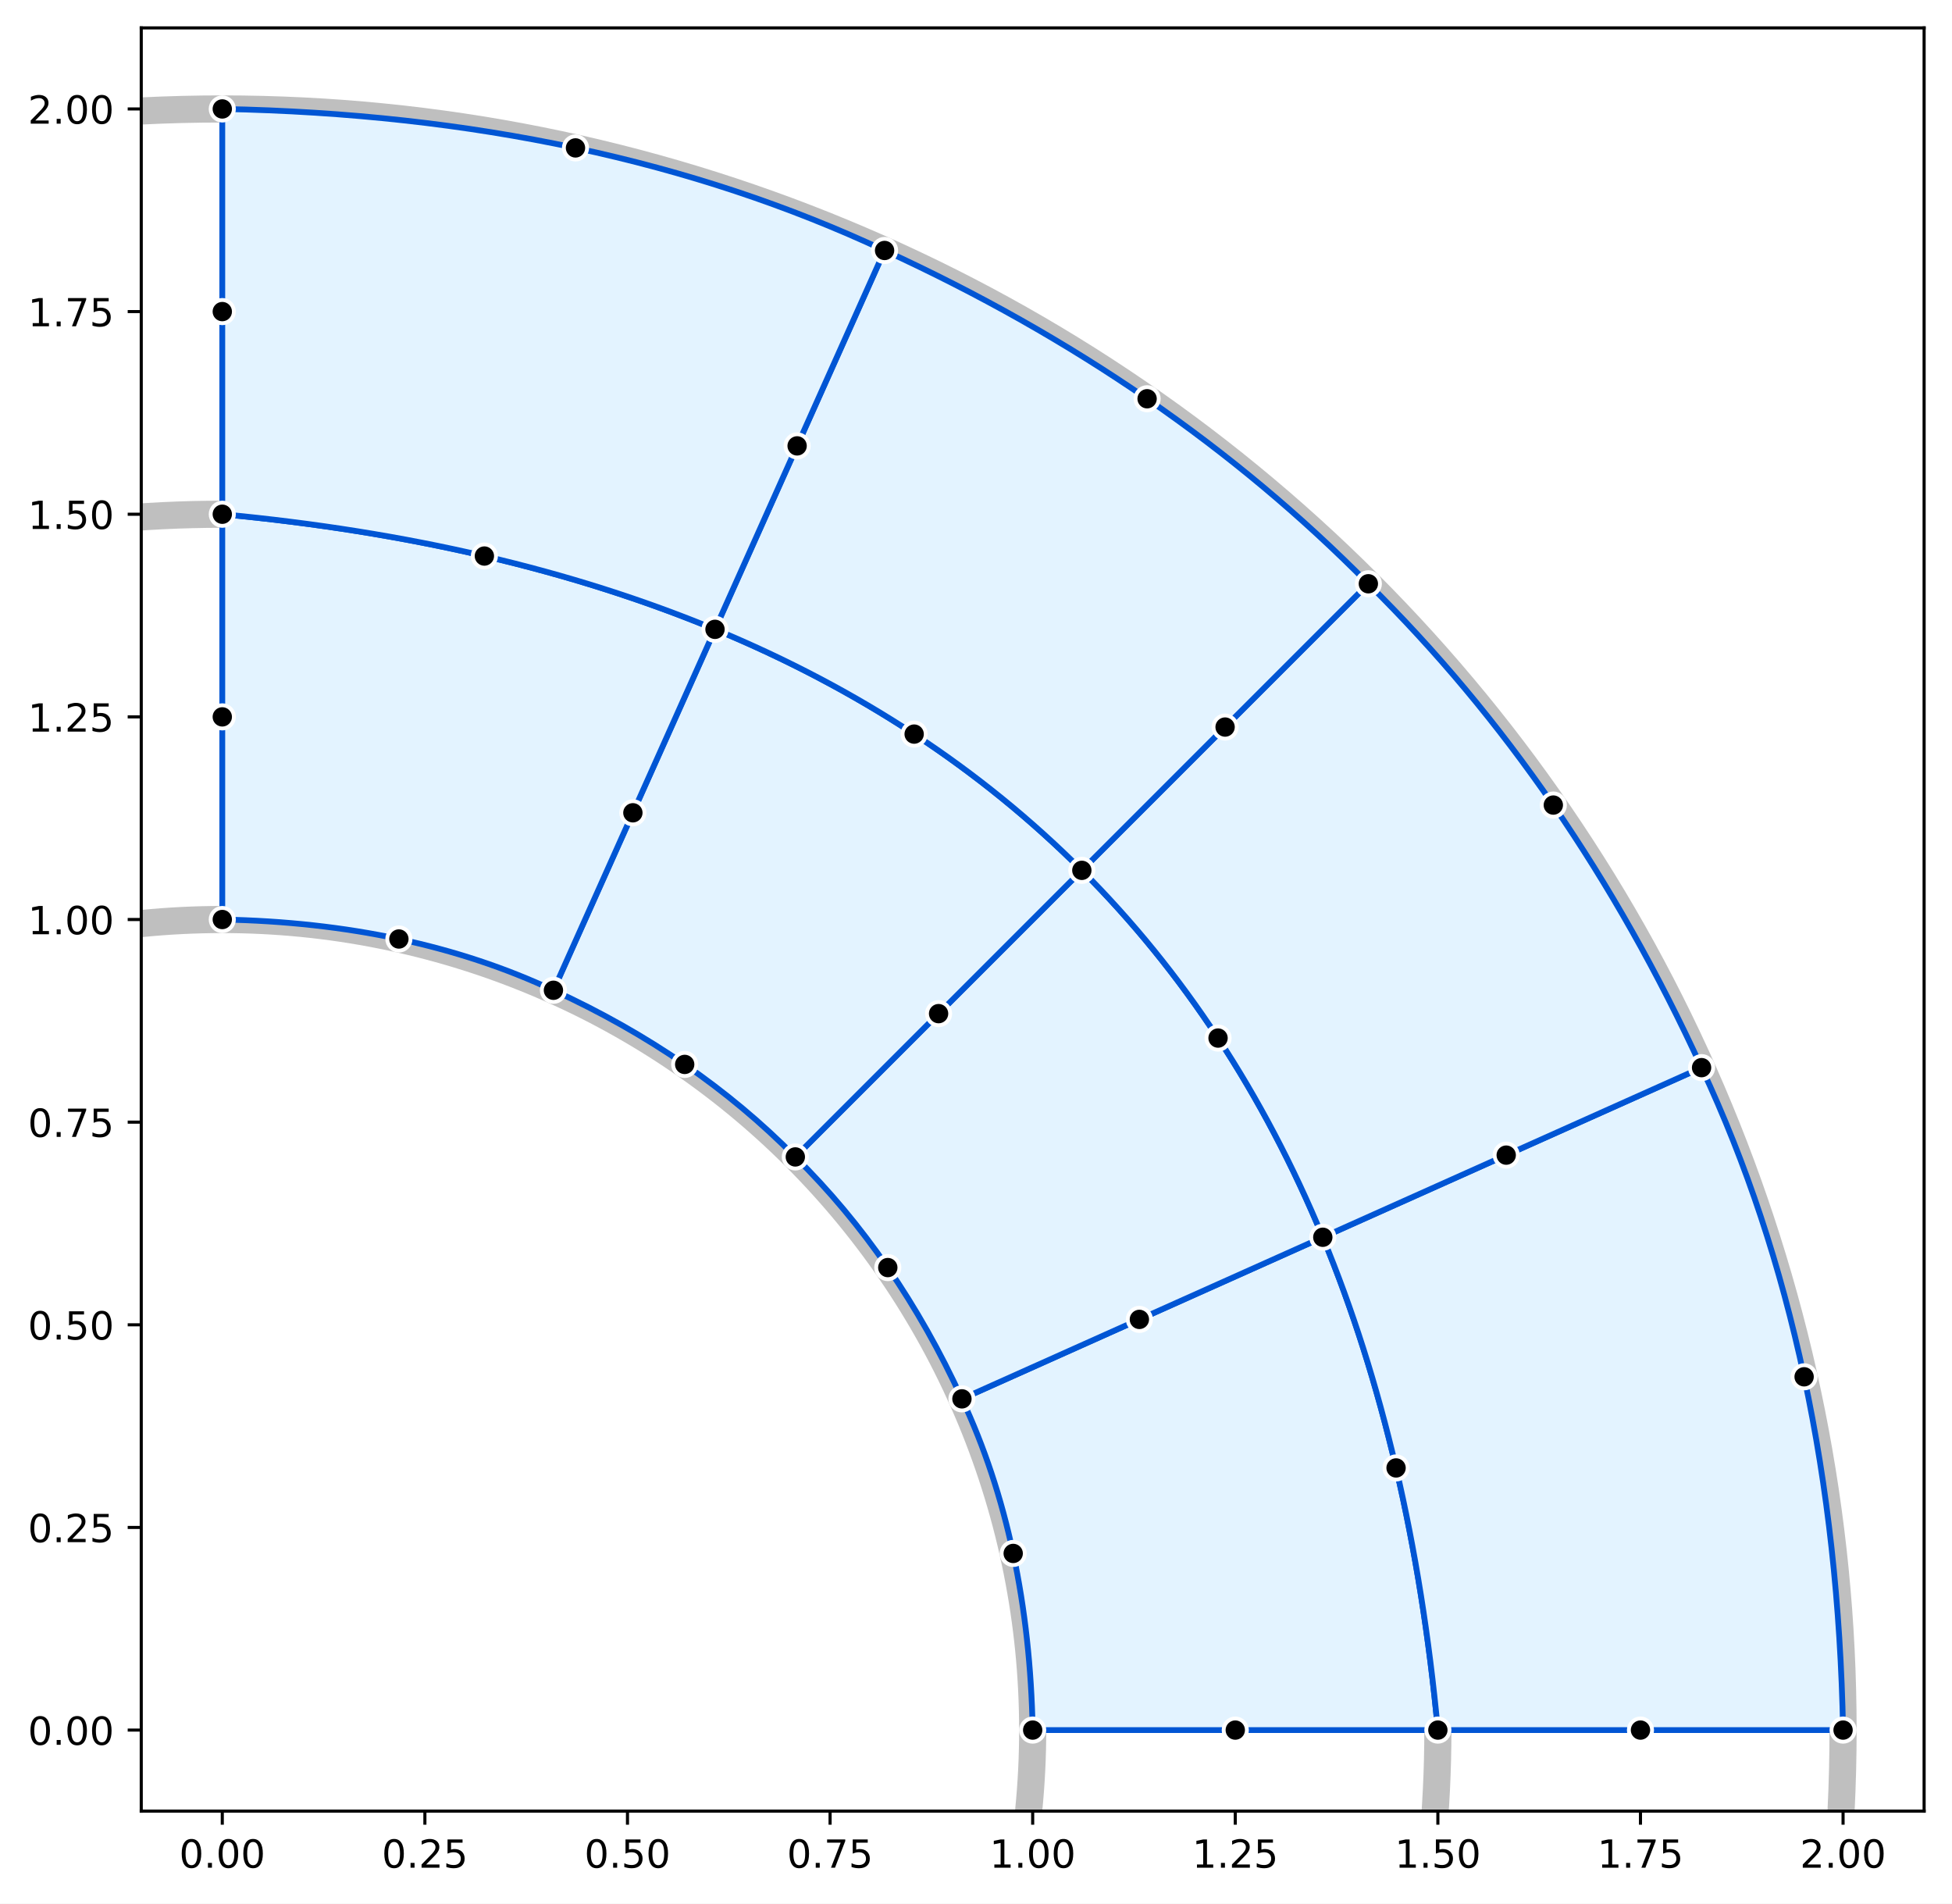
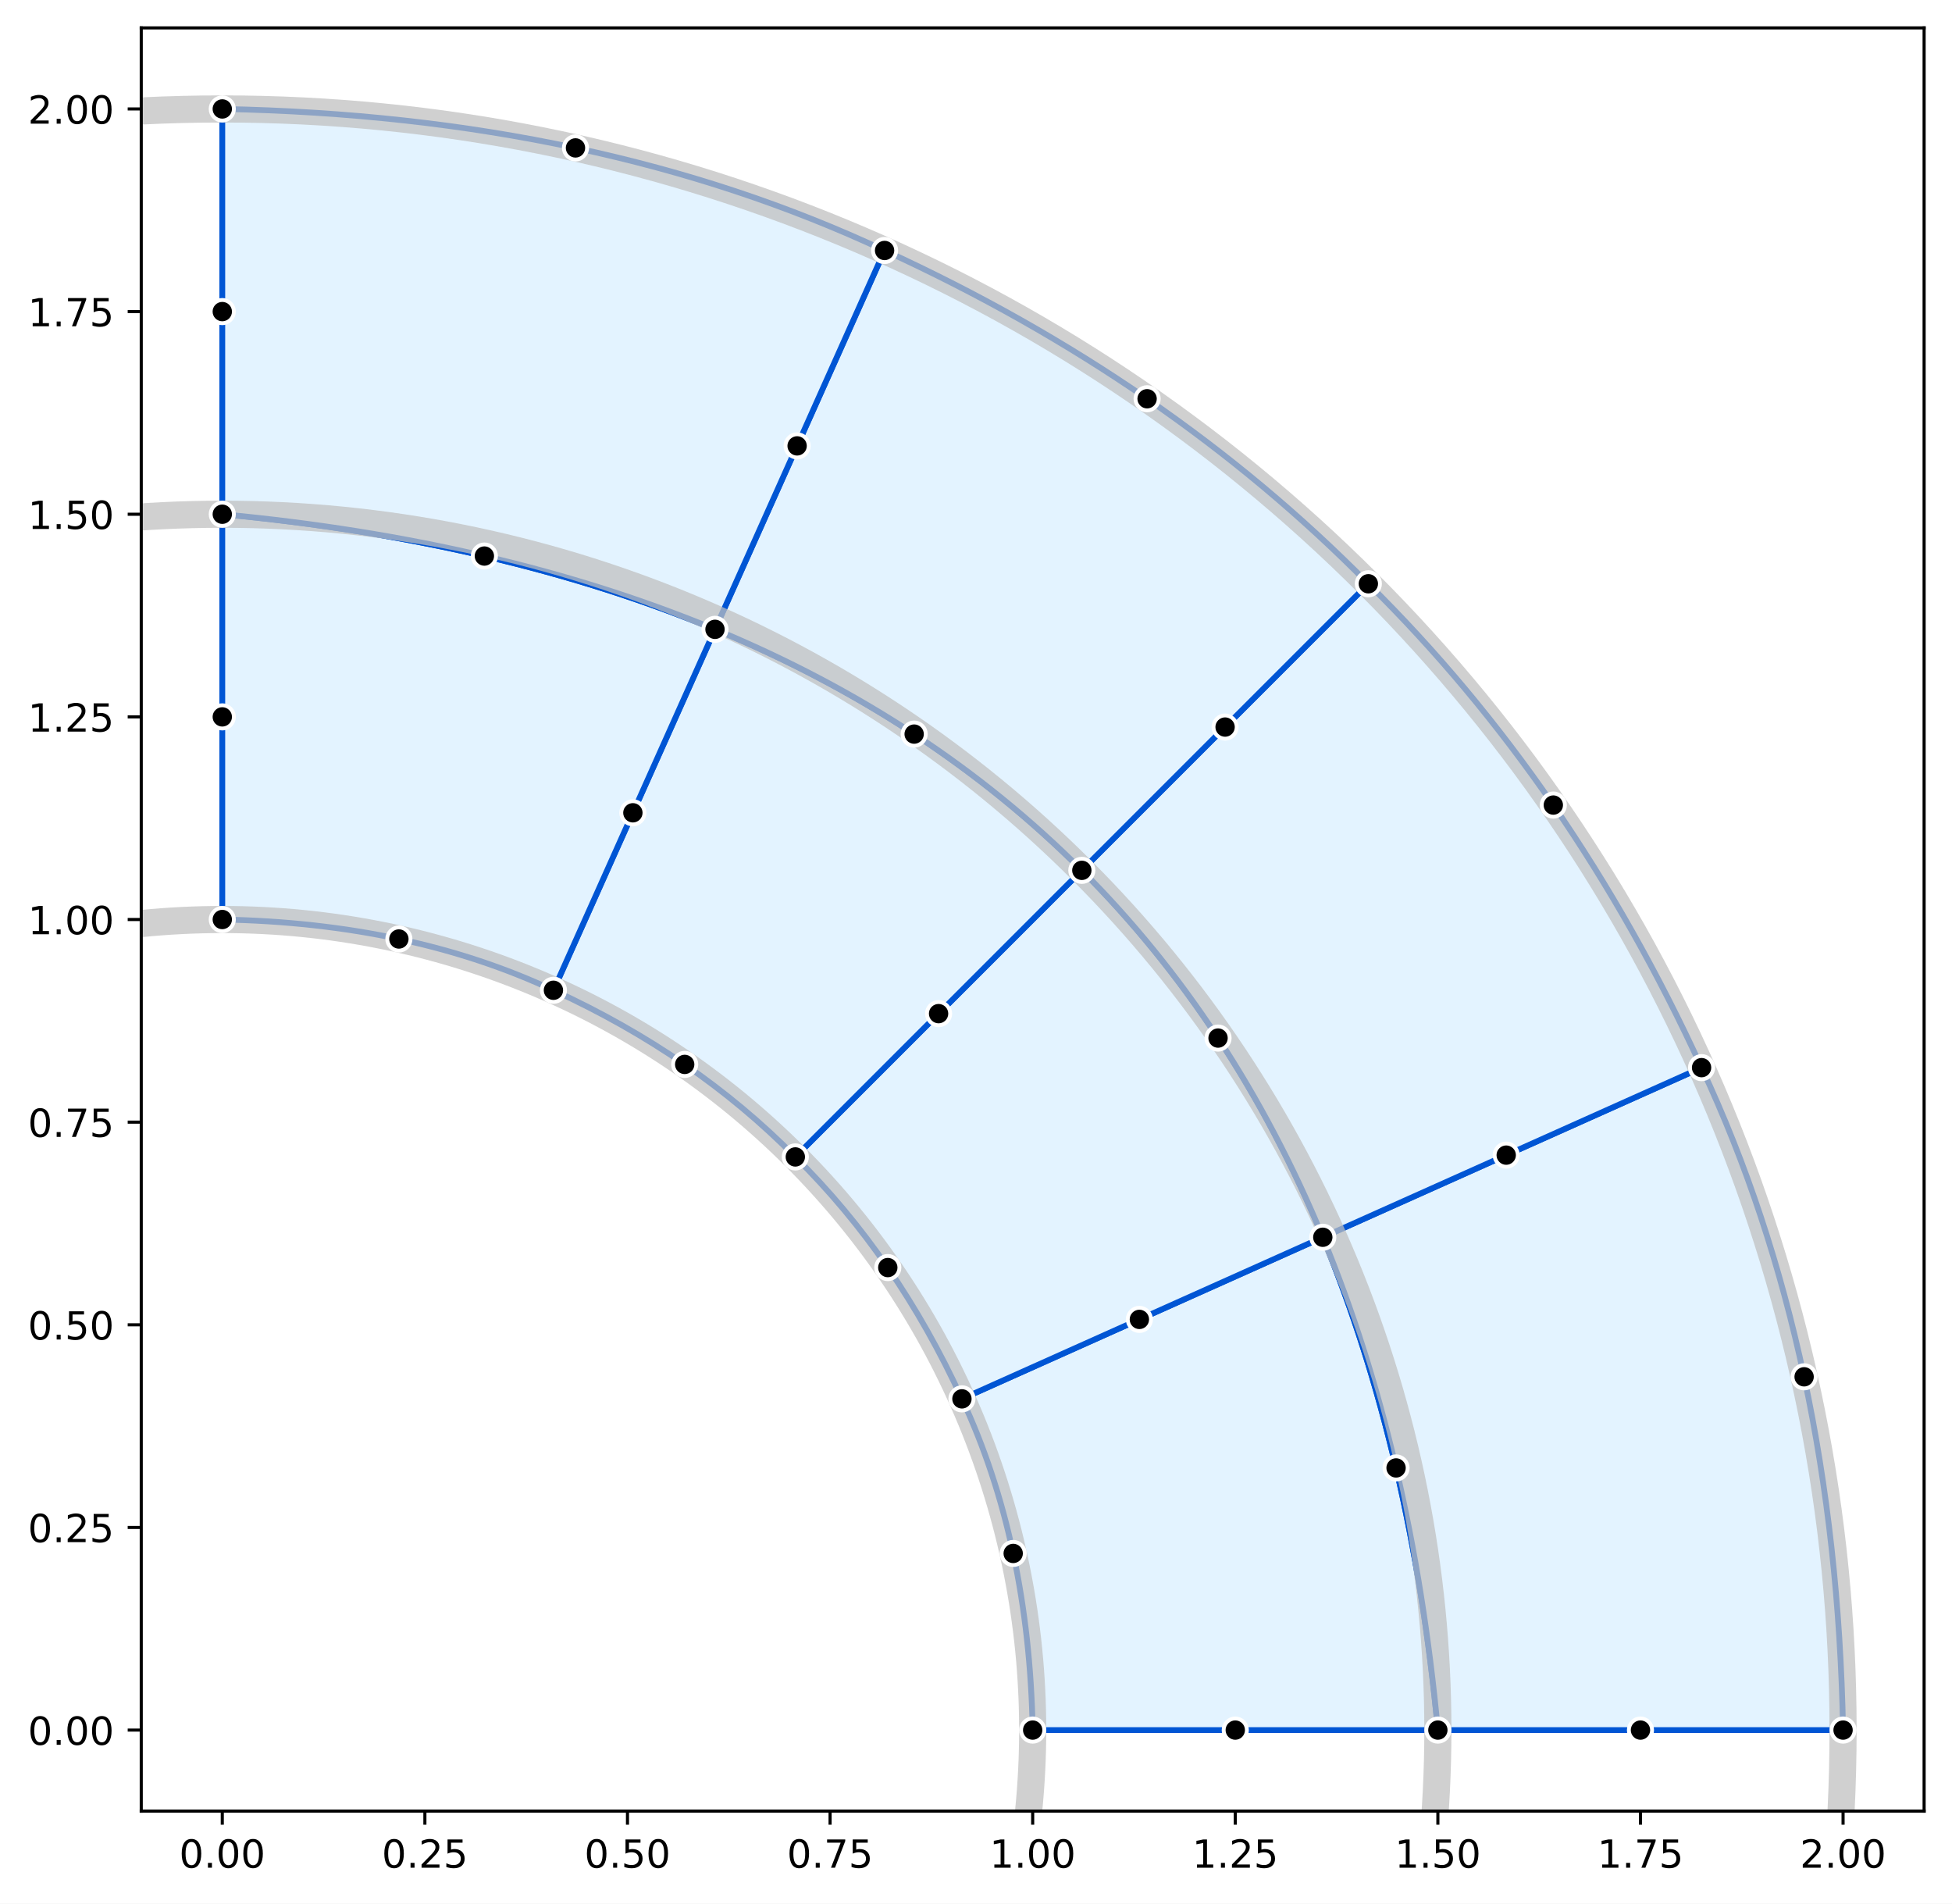
<svg xmlns="http://www.w3.org/2000/svg" xmlns:xlink="http://www.w3.org/1999/xlink" width="503.94pt" height="491.352pt" viewBox="0 0 503.94 491.352" version="1.1">
  <defs>
    <style type="text/css">*{stroke-linejoin: round; stroke-linecap: butt}</style>
  </defs>
  <g id="figure_1">
    <g id="patch_1">
      <path d="M 0 491.352  L 503.94 491.352  L 503.94 0  L 0 0  z " style="fill: #ffffff" />
    </g>
    <g id="axes_1">
      <g id="patch_2">
        <path d="M 36.466 467.474  L 496.74 467.474  L 496.74 7.2  L 36.466 7.2  z " style="fill: #ffffff" />
      </g>
      <g id="patch_3">
-         <path d="M 57.387 655.768  C 112.872 655.768 166.091 633.724 205.325 594.49  C 244.558 555.257 266.603 502.037 266.603 446.552  C 266.603 391.068 244.558 337.848 205.325 298.615  C 166.091 259.381 112.872 237.337 57.387 237.337  C 1.903 237.337 -51.317 259.381 -90.55 298.615  C -129.784 337.848 -151.828 391.068 -151.828 446.552  C -151.828 502.037 -129.784 555.257 -90.55 594.49  C -51.317 633.724 1.903 655.768 57.387 655.768  " clip-path="url(#p249258ccab)" style="fill: none; stroke: #bfbfbf; stroke-width: 7; stroke-linejoin: miter" />
+         <path d="M 266.603 446.552  Q 318.906 446.552 371.21 446.552  Q 364.48 374.827 341.501 319.35  Q 293.377 340.896 248.338 361.061  Q 265.678 398.113 266.603 446.552  " style="fill: #e3f3ff; stroke: #0055d4; stroke-width: 1.5; stroke-linejoin: miter" />
      </g>
      <g id="patch_4">
-         <path d="M 57.387 760.376  C 140.614 760.376 220.443 727.309 279.294 668.459  C 338.144 609.609 371.21 529.779 371.21 446.552  C 371.21 363.326 338.144 283.496 279.294 224.646  C 220.443 165.796 140.614 132.729 57.387 132.729  C -25.84 132.729 -105.669 165.796 -164.519 224.646  C -223.37 283.496 -256.436 363.326 -256.436 446.552  C -256.436 529.779 -223.37 609.609 -164.519 668.459  C -105.669 727.309 -25.84 760.376 57.387 760.376  " clip-path="url(#p249258ccab)" style="fill: none; stroke: #bfbfbf; stroke-width: 7; stroke-linejoin: miter" />
+         <path d="M 371.21 446.552  Q 423.514 446.552 475.818 446.552  Q 473.97 349.674 439.289 275.569  Q 387.311 298.84 341.501 319.35  Q 364.48 374.827 371.21 446.552  " style="fill: #e3f3ff; stroke: #0055d4; stroke-width: 1.5; stroke-linejoin: miter" />
      </g>
      <g id="patch_5">
-         <path d="M 57.387 864.983  C 168.356 864.983 274.795 820.895 353.262 742.428  C 431.73 663.961 475.818 557.522 475.818 446.552  C 475.818 335.583 431.73 229.144 353.262 150.677  C 274.795 72.21 168.356 28.122 57.387 28.122  C -53.582 28.122 -160.021 72.21 -238.488 150.677  C -316.955 229.144 -361.044 335.583 -361.044 446.552  C -361.044 557.522 -316.955 663.961 -238.488 742.428  C -160.021 820.895 -53.582 864.983 57.387 864.983  " clip-path="url(#p249258ccab)" style="fill: none; stroke: #bfbfbf; stroke-width: 7; stroke-linejoin: miter" />
+         <path d="M 248.338 361.061  Q 293.377 340.896 341.501 319.35  Q 318.522 263.874 279.294 224.646  Q 242.309 261.63 205.325 298.615  Q 231.571 324.511 248.338 361.061  " style="fill: #e3f3ff; stroke: #0055d4; stroke-width: 1.5; stroke-linejoin: miter" />
      </g>
      <g id="patch_6">
-         <path d="M 266.603 446.552  Q 318.906 446.552 371.21 446.552  Q 364.48 374.827 341.501 319.35  Q 293.377 340.896 248.338 361.061  Q 265.678 398.113 266.603 446.552  " style="fill: #e3f3ff; stroke: #0055d4; stroke-width: 1.5; stroke-linejoin: miter" />
+         <path d="M 341.501 319.35  Q 387.311 298.84 439.289 275.569  Q 405.754 202.47 353.262 150.677  Q 316.278 187.662 279.294 224.646  Q 318.522 263.874 341.501 319.35  " style="fill: #e3f3ff; stroke: #0055d4; stroke-width: 1.5; stroke-linejoin: miter" />
      </g>
      <g id="patch_7">
-         <path d="M 371.21 446.552  Q 423.514 446.552 475.818 446.552  Q 473.97 349.674 439.289 275.569  Q 387.311 298.84 341.501 319.35  Q 364.48 374.827 371.21 446.552  " style="fill: #e3f3ff; stroke: #0055d4; stroke-width: 1.5; stroke-linejoin: miter" />
+         <path d="M 205.325 298.615  Q 242.309 261.63 279.294 224.646  Q 240.066 185.418 184.589 162.439  Q 163.044 210.562 142.879 255.601  Q 179.429 272.369 205.325 298.615  " style="fill: #e3f3ff; stroke: #0055d4; stroke-width: 1.5; stroke-linejoin: miter" />
      </g>
      <g id="patch_8">
-         <path d="M 248.338 361.061  Q 293.377 340.896 341.501 319.35  Q 318.522 263.874 279.294 224.646  Q 242.309 261.63 205.325 298.615  Q 231.571 324.511 248.338 361.061  " style="fill: #e3f3ff; stroke: #0055d4; stroke-width: 1.5; stroke-linejoin: miter" />
+         <path d="M 279.294 224.646  Q 316.278 187.662 353.262 150.677  Q 301.47 98.186 228.37 64.65  Q 205.099 116.629 184.589 162.439  Q 240.066 185.418 279.294 224.646  " style="fill: #e3f3ff; stroke: #0055d4; stroke-width: 1.5; stroke-linejoin: miter" />
      </g>
      <g id="patch_9">
-         <path d="M 341.501 319.35  Q 387.311 298.84 439.289 275.569  Q 405.754 202.47 353.262 150.677  Q 316.278 187.662 279.294 224.646  Q 318.522 263.874 341.501 319.35  " style="fill: #e3f3ff; stroke: #0055d4; stroke-width: 1.5; stroke-linejoin: miter" />
+         <path d="M 142.879 255.601  Q 163.044 210.562 184.589 162.439  Q 129.113 139.46 57.387 132.729  Q 57.387 185.033 57.387 237.337  Q 105.827 238.261 142.879 255.601  " style="fill: #e3f3ff; stroke: #0055d4; stroke-width: 1.5; stroke-linejoin: miter" />
      </g>
      <g id="patch_10">
-         <path d="M 205.325 298.615  Q 242.309 261.63 279.294 224.646  Q 240.066 185.418 184.589 162.439  Q 163.044 210.562 142.879 255.601  Q 179.429 272.369 205.325 298.615  " style="fill: #e3f3ff; stroke: #0055d4; stroke-width: 1.5; stroke-linejoin: miter" />
+         <path d="M 184.589 162.439  Q 205.099 116.629 228.37 64.65  Q 154.266 29.97 57.387 28.122  Q 57.387 80.425 57.387 132.729  Q 129.113 139.46 184.589 162.439  " style="fill: #e3f3ff; stroke: #0055d4; stroke-width: 1.5; stroke-linejoin: miter" />
      </g>
      <g id="patch_11">
-         <path d="M 279.294 224.646  Q 316.278 187.662 353.262 150.677  Q 301.47 98.186 228.37 64.65  Q 205.099 116.629 184.589 162.439  Q 240.066 185.418 279.294 224.646  " style="fill: #e3f3ff; stroke: #0055d4; stroke-width: 1.5; stroke-linejoin: miter" />
+         <path d="M 57.387 655.768  C 112.872 655.768 166.091 633.724 205.325 594.49  C 244.558 555.257 266.603 502.037 266.603 446.552  C 266.603 391.068 244.558 337.848 205.325 298.615  C 166.091 259.381 112.872 237.337 57.387 237.337  C 1.903 237.337 -51.317 259.381 -90.55 298.615  C -129.784 337.848 -151.828 391.068 -151.828 446.552  C -151.828 502.037 -129.784 555.257 -90.55 594.49  C -51.317 633.724 1.903 655.768 57.387 655.768  " clip-path="url(#pb7753ee4fa)" style="fill: none; stroke: #bfbfbf; stroke-opacity: 0.733; stroke-width: 7; stroke-linejoin: miter" />
      </g>
      <g id="patch_12">
-         <path d="M 142.879 255.601  Q 163.044 210.562 184.589 162.439  Q 129.113 139.46 57.387 132.729  Q 57.387 185.033 57.387 237.337  Q 105.827 238.261 142.879 255.601  " style="fill: #e3f3ff; stroke: #0055d4; stroke-width: 1.5; stroke-linejoin: miter" />
+         <path d="M 57.387 760.376  C 140.614 760.376 220.443 727.309 279.294 668.459  C 338.144 609.609 371.21 529.779 371.21 446.552  C 371.21 363.326 338.144 283.496 279.294 224.646  C 220.443 165.796 140.614 132.729 57.387 132.729  C -25.84 132.729 -105.669 165.796 -164.519 224.646  C -223.37 283.496 -256.436 363.326 -256.436 446.552  C -256.436 529.779 -223.37 609.609 -164.519 668.459  C -105.669 727.309 -25.84 760.376 57.387 760.376  " clip-path="url(#pb7753ee4fa)" style="fill: none; stroke: #bfbfbf; stroke-opacity: 0.733; stroke-width: 7; stroke-linejoin: miter" />
      </g>
      <g id="patch_13">
-         <path d="M 184.589 162.439  Q 205.099 116.629 228.37 64.65  Q 154.266 29.97 57.387 28.122  Q 57.387 80.425 57.387 132.729  Q 129.113 139.46 184.589 162.439  " style="fill: #e3f3ff; stroke: #0055d4; stroke-width: 1.5; stroke-linejoin: miter" />
+         <path d="M 57.387 864.983  C 168.356 864.983 274.795 820.895 353.262 742.428  C 431.73 663.961 475.818 557.522 475.818 446.552  C 475.818 335.583 431.73 229.144 353.262 150.677  C 274.795 72.21 168.356 28.122 57.387 28.122  C -53.582 28.122 -160.021 72.21 -238.488 150.677  C -316.955 229.144 -361.044 335.583 -361.044 446.552  C -361.044 557.522 -316.955 663.961 -238.488 742.428  C -160.021 820.895 -53.582 864.983 57.387 864.983  " clip-path="url(#pb7753ee4fa)" style="fill: none; stroke: #bfbfbf; stroke-opacity: 0.733; stroke-width: 7; stroke-linejoin: miter" />
      </g>
      <g id="matplotlib.axis_1">
        <g id="xtick_1">
          <g id="line2d_1">
            <defs>
-               <path id="m4aa55bd34e" d="M 0 0  L 0 3.5  " style="stroke: #000000; stroke-width: 0.8" />
+               <path id="m6f274ccaad" d="M 0 0  L 0 3.5  " style="stroke: #000000; stroke-width: 0.8" />
            </defs>
            <g>
-               <use xlink:href="#m4aa55bd34e" x="57.387" y="467.474" style="stroke: #000000; stroke-width: 0.8" />
+               <use xlink:href="#m6f274ccaad" x="57.387" y="467.474" style="stroke: #000000; stroke-width: 0.8" />
            </g>
          </g>
          <g id="text_1">
            <g transform="translate(46.25436 482.0724)scale(0.1 -0.1)">
              <defs>
                <path id="DejaVuSans-30" d="M 2034 4250  Q 1547 4250 1301 3770  Q 1056 3291 1056 2328  Q 1056 1369 1301 889  Q 1547 409 2034 409  Q 2525 409 2770 889  Q 3016 1369 3016 2328  Q 3016 3291 2770 3770  Q 2525 4250 2034 4250  z M 2034 4750  Q 2819 4750 3233 4129  Q 3647 3509 3647 2328  Q 3647 1150 3233 529  Q 2819 -91 2034 -91  Q 1250 -91 836 529  Q 422 1150 422 2328  Q 422 3509 836 4129  Q 1250 4750 2034 4750  z " transform="scale(0.015625)" />
                <path id="DejaVuSans-2e" d="M 684 794  L 1344 794  L 1344 0  L 684 0  L 684 794  z " transform="scale(0.015625)" />
              </defs>
              <use xlink:href="#DejaVuSans-30" />
              <use xlink:href="#DejaVuSans-2e" x="63.623" />
              <use xlink:href="#DejaVuSans-30" x="95.41" />
              <use xlink:href="#DejaVuSans-30" x="159.033" />
            </g>
          </g>
        </g>
        <g id="xtick_2">
          <g id="line2d_2">
            <g>
-               <use xlink:href="#m4aa55bd34e" x="109.691" y="467.474" style="stroke: #000000; stroke-width: 0.8" />
+               <use xlink:href="#m6f274ccaad" x="109.691" y="467.474" style="stroke: #000000; stroke-width: 0.8" />
            </g>
          </g>
          <g id="text_2">
            <g transform="translate(98.55822 482.0724)scale(0.1 -0.1)">
              <defs>
                <path id="DejaVuSans-32" d="M 1228 531  L 3431 531  L 3431 0  L 469 0  L 469 531  Q 828 903 1448 1529  Q 2069 2156 2228 2338  Q 2531 2678 2651 2914  Q 2772 3150 2772 3378  Q 2772 3750 2511 3984  Q 2250 4219 1831 4219  Q 1534 4219 1204 4116  Q 875 4013 500 3803  L 500 4441  Q 881 4594 1212 4672  Q 1544 4750 1819 4750  Q 2544 4750 2975 4387  Q 3406 4025 3406 3419  Q 3406 3131 3298 2873  Q 3191 2616 2906 2266  Q 2828 2175 2409 1742  Q 1991 1309 1228 531  z " transform="scale(0.015625)" />
                <path id="DejaVuSans-35" d="M 691 4666  L 3169 4666  L 3169 4134  L 1269 4134  L 1269 2991  Q 1406 3038 1543 3061  Q 1681 3084 1819 3084  Q 2600 3084 3056 2656  Q 3513 2228 3513 1497  Q 3513 744 3044 326  Q 2575 -91 1722 -91  Q 1428 -91 1123 -41  Q 819 9 494 109  L 494 744  Q 775 591 1075 516  Q 1375 441 1709 441  Q 2250 441 2565 725  Q 2881 1009 2881 1497  Q 2881 1984 2565 2268  Q 2250 2553 1709 2553  Q 1456 2553 1204 2497  Q 953 2441 691 2322  L 691 4666  z " transform="scale(0.015625)" />
              </defs>
              <use xlink:href="#DejaVuSans-30" />
              <use xlink:href="#DejaVuSans-2e" x="63.623" />
              <use xlink:href="#DejaVuSans-32" x="95.41" />
              <use xlink:href="#DejaVuSans-35" x="159.033" />
            </g>
          </g>
        </g>
        <g id="xtick_3">
          <g id="line2d_3">
            <g>
-               <use xlink:href="#m4aa55bd34e" x="161.995" y="467.474" style="stroke: #000000; stroke-width: 0.8" />
+               <use xlink:href="#m6f274ccaad" x="161.995" y="467.474" style="stroke: #000000; stroke-width: 0.8" />
            </g>
          </g>
          <g id="text_3">
            <g transform="translate(150.8621 482.0724)scale(0.1 -0.1)">
              <use xlink:href="#DejaVuSans-30" />
              <use xlink:href="#DejaVuSans-2e" x="63.623" />
              <use xlink:href="#DejaVuSans-35" x="95.41" />
              <use xlink:href="#DejaVuSans-30" x="159.033" />
            </g>
          </g>
        </g>
        <g id="xtick_4">
          <g id="line2d_4">
            <g>
-               <use xlink:href="#m4aa55bd34e" x="214.299" y="467.474" style="stroke: #000000; stroke-width: 0.8" />
+               <use xlink:href="#m6f274ccaad" x="214.299" y="467.474" style="stroke: #000000; stroke-width: 0.8" />
            </g>
          </g>
          <g id="text_4">
            <g transform="translate(203.1659 482.0724)scale(0.1 -0.1)">
              <defs>
                <path id="DejaVuSans-37" d="M 525 4666  L 3525 4666  L 3525 4397  L 1831 0  L 1172 0  L 2766 4134  L 525 4134  L 525 4666  z " transform="scale(0.015625)" />
              </defs>
              <use xlink:href="#DejaVuSans-30" />
              <use xlink:href="#DejaVuSans-2e" x="63.623" />
              <use xlink:href="#DejaVuSans-37" x="95.41" />
              <use xlink:href="#DejaVuSans-35" x="159.033" />
            </g>
          </g>
        </g>
        <g id="xtick_5">
          <g id="line2d_5">
            <g>
-               <use xlink:href="#m4aa55bd34e" x="266.603" y="467.474" style="stroke: #000000; stroke-width: 0.8" />
+               <use xlink:href="#m6f274ccaad" x="266.603" y="467.474" style="stroke: #000000; stroke-width: 0.8" />
            </g>
          </g>
          <g id="text_5">
            <g transform="translate(255.4698 482.0724)scale(0.1 -0.1)">
              <defs>
                <path id="DejaVuSans-31" d="M 794 531  L 1825 531  L 1825 4091  L 703 3866  L 703 4441  L 1819 4666  L 2450 4666  L 2450 531  L 3481 531  L 3481 0  L 794 0  L 794 531  z " transform="scale(0.015625)" />
              </defs>
              <use xlink:href="#DejaVuSans-31" />
              <use xlink:href="#DejaVuSans-2e" x="63.623" />
              <use xlink:href="#DejaVuSans-30" x="95.41" />
              <use xlink:href="#DejaVuSans-30" x="159.033" />
            </g>
          </g>
        </g>
        <g id="xtick_6">
          <g id="line2d_6">
            <g>
-               <use xlink:href="#m4aa55bd34e" x="318.906" y="467.474" style="stroke: #000000; stroke-width: 0.8" />
+               <use xlink:href="#m6f274ccaad" x="318.906" y="467.474" style="stroke: #000000; stroke-width: 0.8" />
            </g>
          </g>
          <g id="text_6">
            <g transform="translate(307.7737 482.0724)scale(0.1 -0.1)">
              <use xlink:href="#DejaVuSans-31" />
              <use xlink:href="#DejaVuSans-2e" x="63.623" />
              <use xlink:href="#DejaVuSans-32" x="95.41" />
              <use xlink:href="#DejaVuSans-35" x="159.033" />
            </g>
          </g>
        </g>
        <g id="xtick_7">
          <g id="line2d_7">
            <g>
-               <use xlink:href="#m4aa55bd34e" x="371.21" y="467.474" style="stroke: #000000; stroke-width: 0.8" />
+               <use xlink:href="#m6f274ccaad" x="371.21" y="467.474" style="stroke: #000000; stroke-width: 0.8" />
            </g>
          </g>
          <g id="text_7">
            <g transform="translate(360.0775 482.0724)scale(0.1 -0.1)">
              <use xlink:href="#DejaVuSans-31" />
              <use xlink:href="#DejaVuSans-2e" x="63.623" />
              <use xlink:href="#DejaVuSans-35" x="95.41" />
              <use xlink:href="#DejaVuSans-30" x="159.033" />
            </g>
          </g>
        </g>
        <g id="xtick_8">
          <g id="line2d_8">
            <g>
-               <use xlink:href="#m4aa55bd34e" x="423.514" y="467.474" style="stroke: #000000; stroke-width: 0.8" />
+               <use xlink:href="#m6f274ccaad" x="423.514" y="467.474" style="stroke: #000000; stroke-width: 0.8" />
            </g>
          </g>
          <g id="text_8">
            <g transform="translate(412.3814 482.0724)scale(0.1 -0.1)">
              <use xlink:href="#DejaVuSans-31" />
              <use xlink:href="#DejaVuSans-2e" x="63.623" />
              <use xlink:href="#DejaVuSans-37" x="95.41" />
              <use xlink:href="#DejaVuSans-35" x="159.033" />
            </g>
          </g>
        </g>
        <g id="xtick_9">
          <g id="line2d_9">
            <g>
-               <use xlink:href="#m4aa55bd34e" x="475.818" y="467.474" style="stroke: #000000; stroke-width: 0.8" />
+               <use xlink:href="#m6f274ccaad" x="475.818" y="467.474" style="stroke: #000000; stroke-width: 0.8" />
            </g>
          </g>
          <g id="text_9">
            <g transform="translate(464.6852 482.0724)scale(0.1 -0.1)">
              <use xlink:href="#DejaVuSans-32" />
              <use xlink:href="#DejaVuSans-2e" x="63.623" />
              <use xlink:href="#DejaVuSans-30" x="95.41" />
              <use xlink:href="#DejaVuSans-30" x="159.033" />
            </g>
          </g>
        </g>
      </g>
      <g id="matplotlib.axis_2">
        <g id="ytick_1">
          <g id="line2d_10">
            <defs>
-               <path id="mcf2fa0a008" d="M 0 0  L -3.5 0  " style="stroke: #000000; stroke-width: 0.8" />
+               <path id="m2caff35211" d="M 0 0  L -3.5 0  " style="stroke: #000000; stroke-width: 0.8" />
            </defs>
            <g>
-               <use xlink:href="#mcf2fa0a008" x="36.466" y="446.552" style="stroke: #000000; stroke-width: 0.8" />
+               <use xlink:href="#m2caff35211" x="36.466" y="446.552" style="stroke: #000000; stroke-width: 0.8" />
            </g>
          </g>
          <g id="text_10">
            <g transform="translate(7.2 450.3516)scale(0.1 -0.1)">
              <use xlink:href="#DejaVuSans-30" />
              <use xlink:href="#DejaVuSans-2e" x="63.623" />
              <use xlink:href="#DejaVuSans-30" x="95.41" />
              <use xlink:href="#DejaVuSans-30" x="159.033" />
            </g>
          </g>
        </g>
        <g id="ytick_2">
          <g id="line2d_11">
            <g>
-               <use xlink:href="#mcf2fa0a008" x="36.466" y="394.249" style="stroke: #000000; stroke-width: 0.8" />
+               <use xlink:href="#m2caff35211" x="36.466" y="394.249" style="stroke: #000000; stroke-width: 0.8" />
            </g>
          </g>
          <g id="text_11">
            <g transform="translate(7.2 398.0478)scale(0.1 -0.1)">
              <use xlink:href="#DejaVuSans-30" />
              <use xlink:href="#DejaVuSans-2e" x="63.623" />
              <use xlink:href="#DejaVuSans-32" x="95.41" />
              <use xlink:href="#DejaVuSans-35" x="159.033" />
            </g>
          </g>
        </g>
        <g id="ytick_3">
          <g id="line2d_12">
            <g>
-               <use xlink:href="#mcf2fa0a008" x="36.466" y="341.945" style="stroke: #000000; stroke-width: 0.8" />
+               <use xlink:href="#m2caff35211" x="36.466" y="341.945" style="stroke: #000000; stroke-width: 0.8" />
            </g>
          </g>
          <g id="text_12">
            <g transform="translate(7.2 345.7439)scale(0.1 -0.1)">
              <use xlink:href="#DejaVuSans-30" />
              <use xlink:href="#DejaVuSans-2e" x="63.623" />
              <use xlink:href="#DejaVuSans-35" x="95.41" />
              <use xlink:href="#DejaVuSans-30" x="159.033" />
            </g>
          </g>
        </g>
        <g id="ytick_4">
          <g id="line2d_13">
            <g>
-               <use xlink:href="#mcf2fa0a008" x="36.466" y="289.641" style="stroke: #000000; stroke-width: 0.8" />
+               <use xlink:href="#m2caff35211" x="36.466" y="289.641" style="stroke: #000000; stroke-width: 0.8" />
            </g>
          </g>
          <g id="text_13">
            <g transform="translate(7.2 293.4401)scale(0.1 -0.1)">
              <use xlink:href="#DejaVuSans-30" />
              <use xlink:href="#DejaVuSans-2e" x="63.623" />
              <use xlink:href="#DejaVuSans-37" x="95.41" />
              <use xlink:href="#DejaVuSans-35" x="159.033" />
            </g>
          </g>
        </g>
        <g id="ytick_5">
          <g id="line2d_14">
            <g>
-               <use xlink:href="#mcf2fa0a008" x="36.466" y="237.337" style="stroke: #000000; stroke-width: 0.8" />
+               <use xlink:href="#m2caff35211" x="36.466" y="237.337" style="stroke: #000000; stroke-width: 0.8" />
            </g>
          </g>
          <g id="text_14">
            <g transform="translate(7.2 241.1362)scale(0.1 -0.1)">
              <use xlink:href="#DejaVuSans-31" />
              <use xlink:href="#DejaVuSans-2e" x="63.623" />
              <use xlink:href="#DejaVuSans-30" x="95.41" />
              <use xlink:href="#DejaVuSans-30" x="159.033" />
            </g>
          </g>
        </g>
        <g id="ytick_6">
          <g id="line2d_15">
            <g>
-               <use xlink:href="#mcf2fa0a008" x="36.466" y="185.033" style="stroke: #000000; stroke-width: 0.8" />
+               <use xlink:href="#m2caff35211" x="36.466" y="185.033" style="stroke: #000000; stroke-width: 0.8" />
            </g>
          </g>
          <g id="text_15">
            <g transform="translate(7.2 188.8323)scale(0.1 -0.1)">
              <use xlink:href="#DejaVuSans-31" />
              <use xlink:href="#DejaVuSans-2e" x="63.623" />
              <use xlink:href="#DejaVuSans-32" x="95.41" />
              <use xlink:href="#DejaVuSans-35" x="159.033" />
            </g>
          </g>
        </g>
        <g id="ytick_7">
          <g id="line2d_16">
            <g>
-               <use xlink:href="#mcf2fa0a008" x="36.466" y="132.729" style="stroke: #000000; stroke-width: 0.8" />
+               <use xlink:href="#m2caff35211" x="36.466" y="132.729" style="stroke: #000000; stroke-width: 0.8" />
            </g>
          </g>
          <g id="text_16">
            <g transform="translate(7.2 136.5285)scale(0.1 -0.1)">
              <use xlink:href="#DejaVuSans-31" />
              <use xlink:href="#DejaVuSans-2e" x="63.623" />
              <use xlink:href="#DejaVuSans-35" x="95.41" />
              <use xlink:href="#DejaVuSans-30" x="159.033" />
            </g>
          </g>
        </g>
        <g id="ytick_8">
          <g id="line2d_17">
            <g>
-               <use xlink:href="#mcf2fa0a008" x="36.466" y="80.425" style="stroke: #000000; stroke-width: 0.8" />
+               <use xlink:href="#m2caff35211" x="36.466" y="80.425" style="stroke: #000000; stroke-width: 0.8" />
            </g>
          </g>
          <g id="text_17">
            <g transform="translate(7.2 84.22462)scale(0.1 -0.1)">
              <use xlink:href="#DejaVuSans-31" />
              <use xlink:href="#DejaVuSans-2e" x="63.623" />
              <use xlink:href="#DejaVuSans-37" x="95.41" />
              <use xlink:href="#DejaVuSans-35" x="159.033" />
            </g>
          </g>
        </g>
        <g id="ytick_9">
          <g id="line2d_18">
            <g>
-               <use xlink:href="#mcf2fa0a008" x="36.466" y="28.122" style="stroke: #000000; stroke-width: 0.8" />
+               <use xlink:href="#m2caff35211" x="36.466" y="28.122" style="stroke: #000000; stroke-width: 0.8" />
            </g>
          </g>
          <g id="text_18">
            <g transform="translate(7.2 31.92076)scale(0.1 -0.1)">
              <use xlink:href="#DejaVuSans-32" />
              <use xlink:href="#DejaVuSans-2e" x="63.623" />
              <use xlink:href="#DejaVuSans-30" x="95.41" />
              <use xlink:href="#DejaVuSans-30" x="159.033" />
            </g>
          </g>
        </g>
      </g>
      <g id="line2d_19">
        <defs>
-           <path id="m85e1b6c525" d="M 0 3  C 0.796 3 1.559 2.684 2.121 2.121  C 2.684 1.559 3 0.796 3 0  C 3 -0.796 2.684 -1.559 2.121 -2.121  C 1.559 -2.684 0.796 -3 0 -3  C -0.796 -3 -1.559 -2.684 -2.121 -2.121  C -2.684 -1.559 -3 -0.796 -3 0  C -3 0.796 -2.684 1.559 -2.121 2.121  C -1.559 2.684 -0.796 3 0 3  z " style="stroke: #ffffff" />
+           <path id="m2bffa3e778" d="M 0 3  C 0.796 3 1.559 2.684 2.121 2.121  C 2.684 1.559 3 0.796 3 0  C 3 -0.796 2.684 -1.559 2.121 -2.121  C 1.559 -2.684 0.796 -3 0 -3  C -0.796 -3 -1.559 -2.684 -2.121 -2.121  C -2.684 -1.559 -3 -0.796 -3 0  C -3 0.796 -2.684 1.559 -2.121 2.121  C -1.559 2.684 -0.796 3 0 3  z " style="stroke: #ffffff" />
        </defs>
        <g>
-           <use xlink:href="#m85e1b6c525" x="266.603" y="446.552" style="stroke: #ffffff" />
-           <use xlink:href="#m85e1b6c525" x="371.21" y="446.552" style="stroke: #ffffff" />
-           <use xlink:href="#m85e1b6c525" x="475.818" y="446.552" style="stroke: #ffffff" />
-           <use xlink:href="#m85e1b6c525" x="248.338" y="361.061" style="stroke: #ffffff" />
-           <use xlink:href="#m85e1b6c525" x="341.501" y="319.35" style="stroke: #ffffff" />
-           <use xlink:href="#m85e1b6c525" x="439.289" y="275.569" style="stroke: #ffffff" />
-           <use xlink:href="#m85e1b6c525" x="205.325" y="298.615" style="stroke: #ffffff" />
-           <use xlink:href="#m85e1b6c525" x="279.294" y="224.646" style="stroke: #ffffff" />
-           <use xlink:href="#m85e1b6c525" x="353.262" y="150.677" style="stroke: #ffffff" />
-           <use xlink:href="#m85e1b6c525" x="142.879" y="255.601" style="stroke: #ffffff" />
-           <use xlink:href="#m85e1b6c525" x="184.589" y="162.439" style="stroke: #ffffff" />
-           <use xlink:href="#m85e1b6c525" x="228.37" y="64.65" style="stroke: #ffffff" />
-           <use xlink:href="#m85e1b6c525" x="57.387" y="237.337" style="stroke: #ffffff" />
-           <use xlink:href="#m85e1b6c525" x="57.387" y="132.729" style="stroke: #ffffff" />
-           <use xlink:href="#m85e1b6c525" x="57.387" y="28.122" style="stroke: #ffffff" />
-           <use xlink:href="#m85e1b6c525" x="318.906" y="446.552" style="stroke: #ffffff" />
-           <use xlink:href="#m85e1b6c525" x="423.514" y="446.552" style="stroke: #ffffff" />
-           <use xlink:href="#m85e1b6c525" x="294.148" y="340.551" style="stroke: #ffffff" />
-           <use xlink:href="#m85e1b6c525" x="388.853" y="298.15" style="stroke: #ffffff" />
-           <use xlink:href="#m85e1b6c525" x="242.309" y="261.63" style="stroke: #ffffff" />
-           <use xlink:href="#m85e1b6c525" x="316.278" y="187.662" style="stroke: #ffffff" />
-           <use xlink:href="#m85e1b6c525" x="163.389" y="209.791" style="stroke: #ffffff" />
-           <use xlink:href="#m85e1b6c525" x="205.789" y="115.087" style="stroke: #ffffff" />
-           <use xlink:href="#m85e1b6c525" x="57.387" y="185.033" style="stroke: #ffffff" />
-           <use xlink:href="#m85e1b6c525" x="57.387" y="80.425" style="stroke: #ffffff" />
-           <use xlink:href="#m85e1b6c525" x="261.574" y="400.96" style="stroke: #ffffff" />
-           <use xlink:href="#m85e1b6c525" x="360.418" y="378.889" style="stroke: #ffffff" />
-           <use xlink:href="#m85e1b6c525" x="465.762" y="355.367" style="stroke: #ffffff" />
-           <use xlink:href="#m85e1b6c525" x="229.201" y="327.174" style="stroke: #ffffff" />
-           <use xlink:href="#m85e1b6c525" x="314.459" y="267.936" style="stroke: #ffffff" />
-           <use xlink:href="#m85e1b6c525" x="401.015" y="207.796" style="stroke: #ffffff" />
-           <use xlink:href="#m85e1b6c525" x="176.765" y="274.739" style="stroke: #ffffff" />
-           <use xlink:href="#m85e1b6c525" x="236.004" y="189.48" style="stroke: #ffffff" />
-           <use xlink:href="#m85e1b6c525" x="296.143" y="102.925" style="stroke: #ffffff" />
-           <use xlink:href="#m85e1b6c525" x="102.98" y="242.365" style="stroke: #ffffff" />
-           <use xlink:href="#m85e1b6c525" x="125.05" y="143.522" style="stroke: #ffffff" />
-           <use xlink:href="#m85e1b6c525" x="148.572" y="38.178" style="stroke: #ffffff" />
+           <use xlink:href="#m2bffa3e778" x="266.603" y="446.552" style="stroke: #ffffff" />
+           <use xlink:href="#m2bffa3e778" x="371.21" y="446.552" style="stroke: #ffffff" />
+           <use xlink:href="#m2bffa3e778" x="475.818" y="446.552" style="stroke: #ffffff" />
+           <use xlink:href="#m2bffa3e778" x="248.338" y="361.061" style="stroke: #ffffff" />
+           <use xlink:href="#m2bffa3e778" x="341.501" y="319.35" style="stroke: #ffffff" />
+           <use xlink:href="#m2bffa3e778" x="439.289" y="275.569" style="stroke: #ffffff" />
+           <use xlink:href="#m2bffa3e778" x="205.325" y="298.615" style="stroke: #ffffff" />
+           <use xlink:href="#m2bffa3e778" x="279.294" y="224.646" style="stroke: #ffffff" />
+           <use xlink:href="#m2bffa3e778" x="353.262" y="150.677" style="stroke: #ffffff" />
+           <use xlink:href="#m2bffa3e778" x="142.879" y="255.601" style="stroke: #ffffff" />
+           <use xlink:href="#m2bffa3e778" x="184.589" y="162.439" style="stroke: #ffffff" />
+           <use xlink:href="#m2bffa3e778" x="228.37" y="64.65" style="stroke: #ffffff" />
+           <use xlink:href="#m2bffa3e778" x="57.387" y="237.337" style="stroke: #ffffff" />
+           <use xlink:href="#m2bffa3e778" x="57.387" y="132.729" style="stroke: #ffffff" />
+           <use xlink:href="#m2bffa3e778" x="57.387" y="28.122" style="stroke: #ffffff" />
+           <use xlink:href="#m2bffa3e778" x="318.906" y="446.552" style="stroke: #ffffff" />
+           <use xlink:href="#m2bffa3e778" x="423.514" y="446.552" style="stroke: #ffffff" />
+           <use xlink:href="#m2bffa3e778" x="294.148" y="340.551" style="stroke: #ffffff" />
+           <use xlink:href="#m2bffa3e778" x="388.853" y="298.15" style="stroke: #ffffff" />
+           <use xlink:href="#m2bffa3e778" x="242.309" y="261.63" style="stroke: #ffffff" />
+           <use xlink:href="#m2bffa3e778" x="316.278" y="187.662" style="stroke: #ffffff" />
+           <use xlink:href="#m2bffa3e778" x="163.389" y="209.791" style="stroke: #ffffff" />
+           <use xlink:href="#m2bffa3e778" x="205.789" y="115.087" style="stroke: #ffffff" />
+           <use xlink:href="#m2bffa3e778" x="57.387" y="185.033" style="stroke: #ffffff" />
+           <use xlink:href="#m2bffa3e778" x="57.387" y="80.425" style="stroke: #ffffff" />
+           <use xlink:href="#m2bffa3e778" x="261.574" y="400.96" style="stroke: #ffffff" />
+           <use xlink:href="#m2bffa3e778" x="360.418" y="378.889" style="stroke: #ffffff" />
+           <use xlink:href="#m2bffa3e778" x="465.762" y="355.367" style="stroke: #ffffff" />
+           <use xlink:href="#m2bffa3e778" x="229.201" y="327.174" style="stroke: #ffffff" />
+           <use xlink:href="#m2bffa3e778" x="314.459" y="267.936" style="stroke: #ffffff" />
+           <use xlink:href="#m2bffa3e778" x="401.015" y="207.796" style="stroke: #ffffff" />
+           <use xlink:href="#m2bffa3e778" x="176.765" y="274.739" style="stroke: #ffffff" />
+           <use xlink:href="#m2bffa3e778" x="236.004" y="189.48" style="stroke: #ffffff" />
+           <use xlink:href="#m2bffa3e778" x="296.143" y="102.925" style="stroke: #ffffff" />
+           <use xlink:href="#m2bffa3e778" x="102.98" y="242.365" style="stroke: #ffffff" />
+           <use xlink:href="#m2bffa3e778" x="125.05" y="143.522" style="stroke: #ffffff" />
+           <use xlink:href="#m2bffa3e778" x="148.572" y="38.178" style="stroke: #ffffff" />
        </g>
      </g>
      <g id="patch_14">
        <path d="M 36.466 467.474  L 36.466 7.2  " style="fill: none; stroke: #000000; stroke-width: 0.8; stroke-linejoin: miter; stroke-linecap: square" />
      </g>
      <g id="patch_15">
        <path d="M 496.74 467.474  L 496.74 7.2  " style="fill: none; stroke: #000000; stroke-width: 0.8; stroke-linejoin: miter; stroke-linecap: square" />
      </g>
      <g id="patch_16">
        <path d="M 36.466 467.474  L 496.74 467.474  " style="fill: none; stroke: #000000; stroke-width: 0.8; stroke-linejoin: miter; stroke-linecap: square" />
      </g>
      <g id="patch_17">
        <path d="M 36.466 7.2  L 496.74 7.2  " style="fill: none; stroke: #000000; stroke-width: 0.8; stroke-linejoin: miter; stroke-linecap: square" />
      </g>
    </g>
  </g>
  <defs>
-     <clipPath id="p249258ccab">
+     <clipPath id="pb7753ee4fa">
      <rect x="36.466" y="7.2" width="460.274" height="460.274" />
    </clipPath>
  </defs>
</svg>
